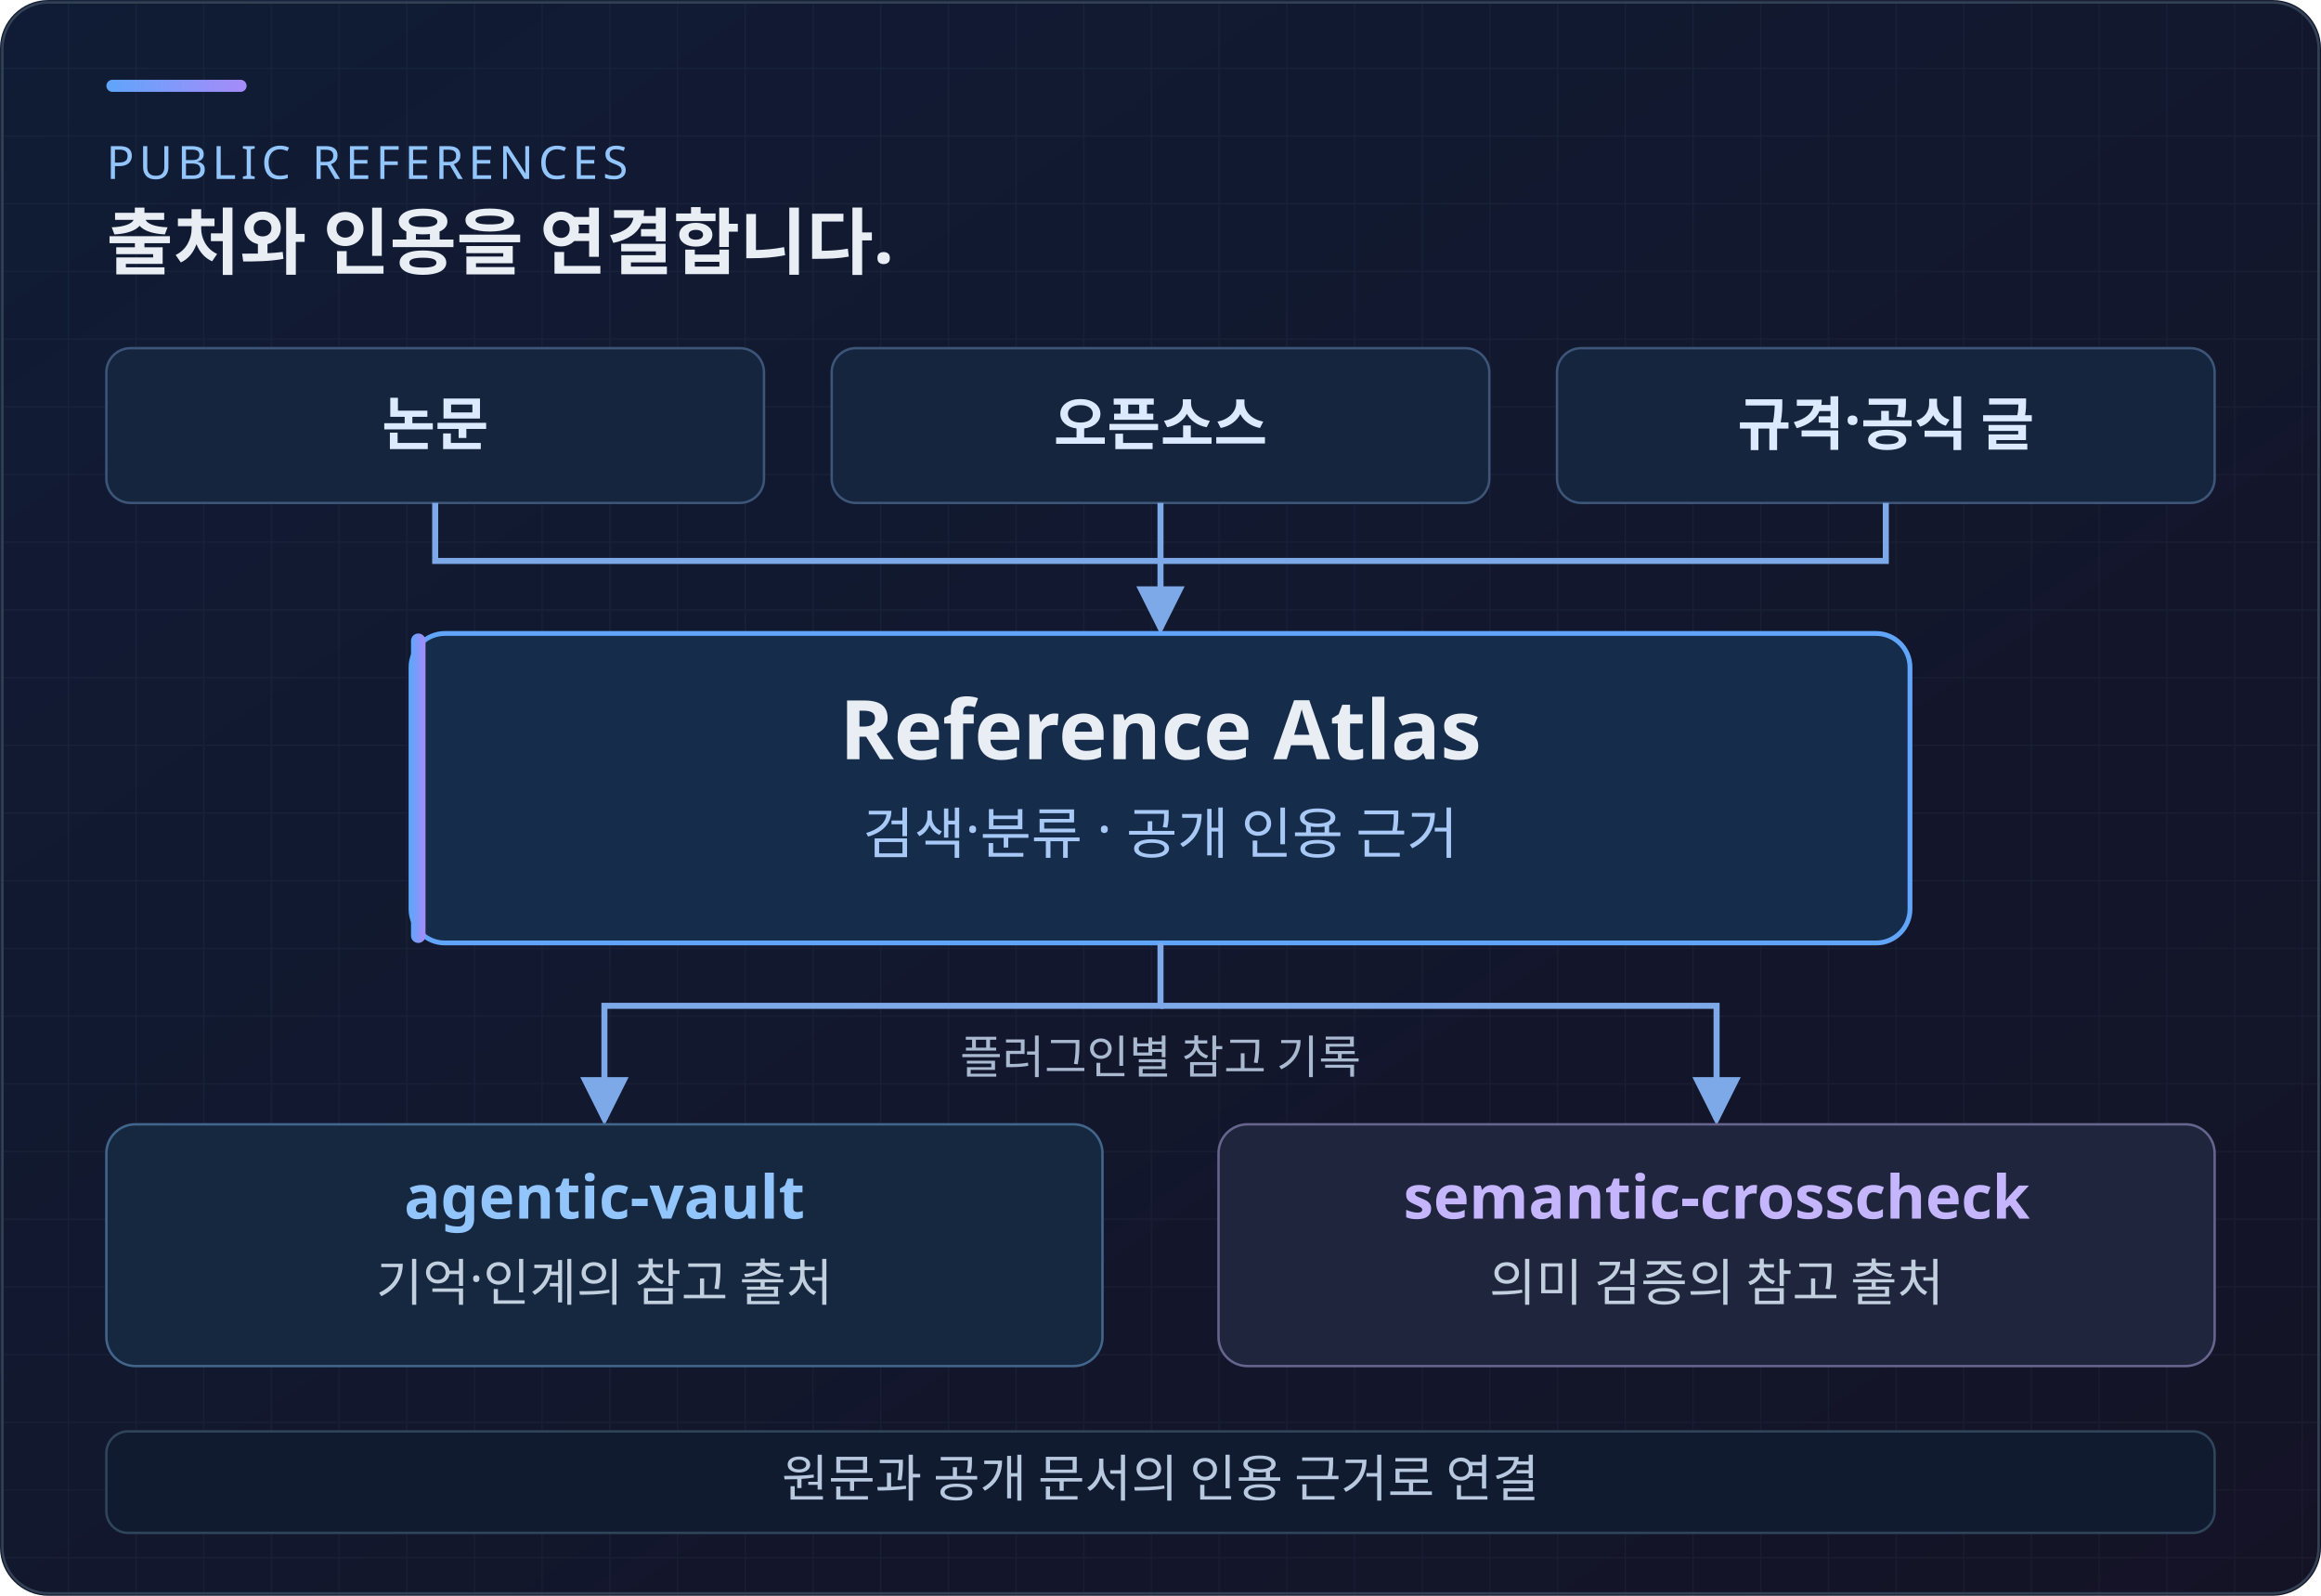
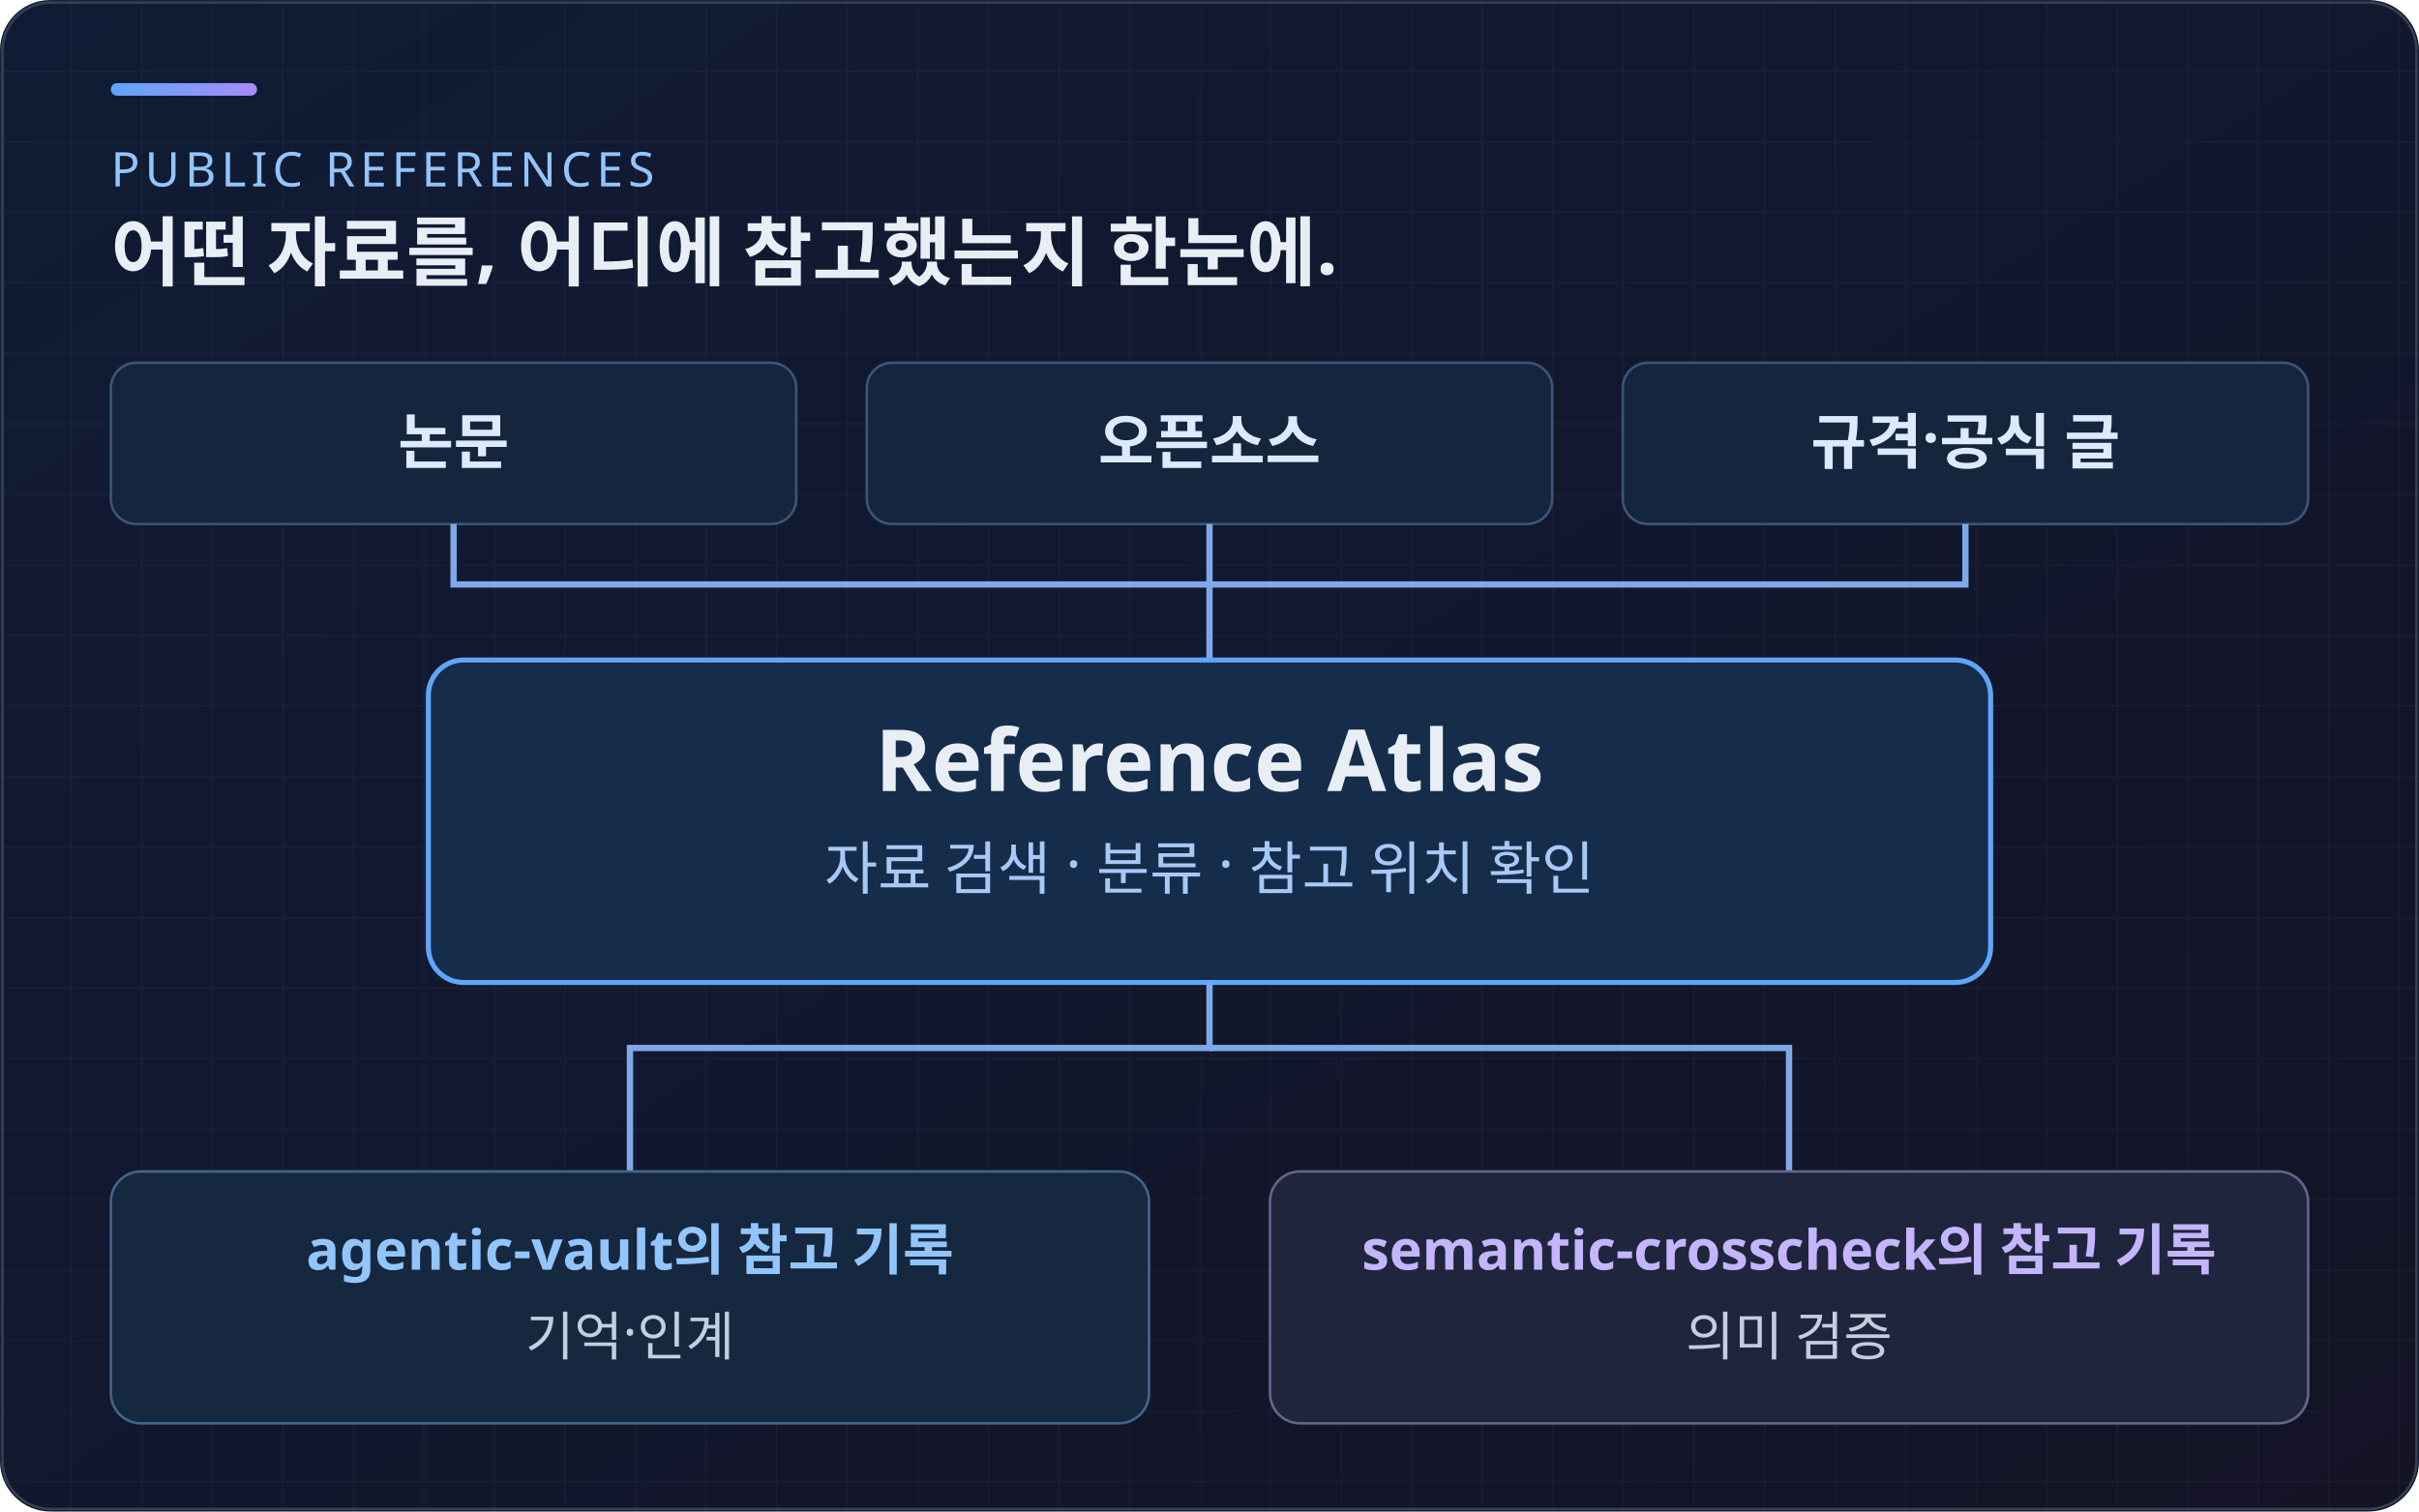
- <svg xmlns="http://www.w3.org/2000/svg" width="960" height="660" viewBox="0 0 960 660" role="img" aria-labelledby="title desc">
+ <svg xmlns="http://www.w3.org/2000/svg" width="960" height="600" viewBox="0 0 960 600" role="img" aria-labelledby="title desc">
  <defs>
    <linearGradient id="background" x1="0" y1="0" x2="1" y2="1">
      <stop offset="0" stop-color="#101c35" />
      <stop offset="1" stop-color="#141326" />
    </linearGradient>
    <linearGradient id="accent" x1="0" y1="0" x2="1" y2="0">
      <stop offset="0" stop-color="#60a5fa" />
      <stop offset="1" stop-color="#a78bfa" />
    </linearGradient>
    <pattern id="grid" width="28" height="28" patternUnits="userSpaceOnUse">
      <path d="M28 0H0V28" fill="none" stroke="#dbeafe" stroke-opacity="0.04" />
    </pattern>
-     <marker id="arrow" markerWidth="8" markerHeight="8" refX="7" refY="4" orient="auto">
-       <path d="M0 0L8 4L0 8" fill="#7ea9e8" />
-     </marker>
  </defs>
-   <rect width="960" height="660" rx="20" fill="url(#background)" />
-   <rect width="960" height="660" rx="20" fill="url(#grid)" />
-   <rect x="1" y="1" width="958" height="658" rx="19" fill="none" stroke="#334155" />
+   <rect width="960" height="600" rx="20" fill="url(#background)" />
+   <rect width="960" height="600" rx="20" fill="url(#grid)" />
+   <rect x="1" y="1" width="958" height="598" rx="19" fill="none" stroke="#334155" />
  <g font-family="Pretendard, Malgun Gothic, Noto Sans KR, sans-serif">
    <rect x="44" y="33" width="58" height="5" rx="2.5" fill="url(#accent)" />
    <text x="44" y="74" font-size="19" letter-spacing="2" fill="#93c5fd">PUBLIC REFERENCES</text>
-     <text x="44" y="111" font-size="30" font-weight="700" fill="#e9eef5">출처와 인용을 연결합니다.</text>
+     <text x="44" y="111" font-size="30" font-weight="700" fill="#e9eef5">어떤 자료를, 어디에 참고했는지 한눈에.</text>
    <g fill="#16253e" stroke="#3c5578">
      <rect x="44" y="144" width="272" height="64" rx="10" />
      <rect x="344" y="144" width="272" height="64" rx="10" />
      <rect x="644" y="144" width="272" height="64" rx="10" />
    </g>
    <g font-size="24" font-weight="600" text-anchor="middle" fill="#dbeafe">
      <text x="180" y="184">논문</text>
      <text x="480" y="184">오픈소스</text>
      <text x="780" y="184">규격·공식 글</text>
    </g>
    <g fill="none" stroke="#7ea9e8" stroke-width="2.5">
      <path d="M180 208V232H480" />
      <path d="M780 208V232H480" />
-       <path d="M480 208V260" marker-end="url(#arrow)" />
+       <path d="M480 208V262" />
    </g>
    <rect x="170" y="262" width="620" height="128" rx="14" fill="#162c4b" stroke="#60a5fa" stroke-width="2" />
-     <rect x="170" y="262" width="6" height="128" rx="3" fill="url(#accent)" />
    <text x="480" y="314" text-anchor="middle" font-size="34" font-weight="750" fill="#e9eef5">Reference Atlas</text>
-     <text x="480" y="353" text-anchor="middle" font-size="23" fill="#a8c9f6">검색·분류 · 공개 인용 근거</text>
+     <text x="480" y="353" text-anchor="middle" font-size="23" fill="#a8c9f6">자료 검색 · 분류 · 참고 위치 확인</text>
    <g fill="none" stroke="#7ea9e8" stroke-width="2.5">
-       <path d="M480 390V416H250V463" marker-end="url(#arrow)" />
-       <path d="M480 416H710V463" marker-end="url(#arrow)" />
+       <path d="M480 390V416H250V465" />
+       <path d="M480 416H710V465" />
    </g>
-     <text x="480" y="444" text-anchor="middle" font-size="19" fill="#a8b9d0">플러그인별 참고 기록</text>
    <rect x="44" y="465" width="412" height="100" rx="12" fill="#152840" stroke="#42658c" />
    <rect x="504" y="465" width="412" height="100" rx="12" fill="#20253e" stroke="#67648d" />
    <g text-anchor="middle">
-       <text x="250" y="504" font-size="25" font-weight="700" fill="#93c5fd">agentic-vault</text>
-       <text x="250" y="538" font-size="21" fill="#c2cfdf">기억·인계의 참고 출처</text>
-       <text x="710" y="504" font-size="25" font-weight="700" fill="#c4b5fd">semantic-crosscheck</text>
-       <text x="710" y="538" font-size="21" fill="#c2cfdf">의미 검증의 참고 출처</text>
+       <text x="250" y="504" font-size="22" font-weight="700" fill="#93c5fd">agentic-vault의 참고 기록</text>
+       <text x="250" y="538" font-size="21" fill="#c2cfdf">기억·인계</text>
+       <text x="710" y="504" font-size="22" font-weight="700" fill="#c4b5fd">semantic-crosscheck의 참고 기록</text>
+       <text x="710" y="538" font-size="21" fill="#c2cfdf">의미 검증</text>
    </g>
-     <rect x="44" y="592" width="872" height="42" rx="9" fill="#101b30" stroke="#304559" />
-     <text x="480" y="619" text-anchor="middle" font-size="21" fill="#b8c9df">원문과 공개 문서의 인용 근거로 연결</text>
  </g>
</svg>
